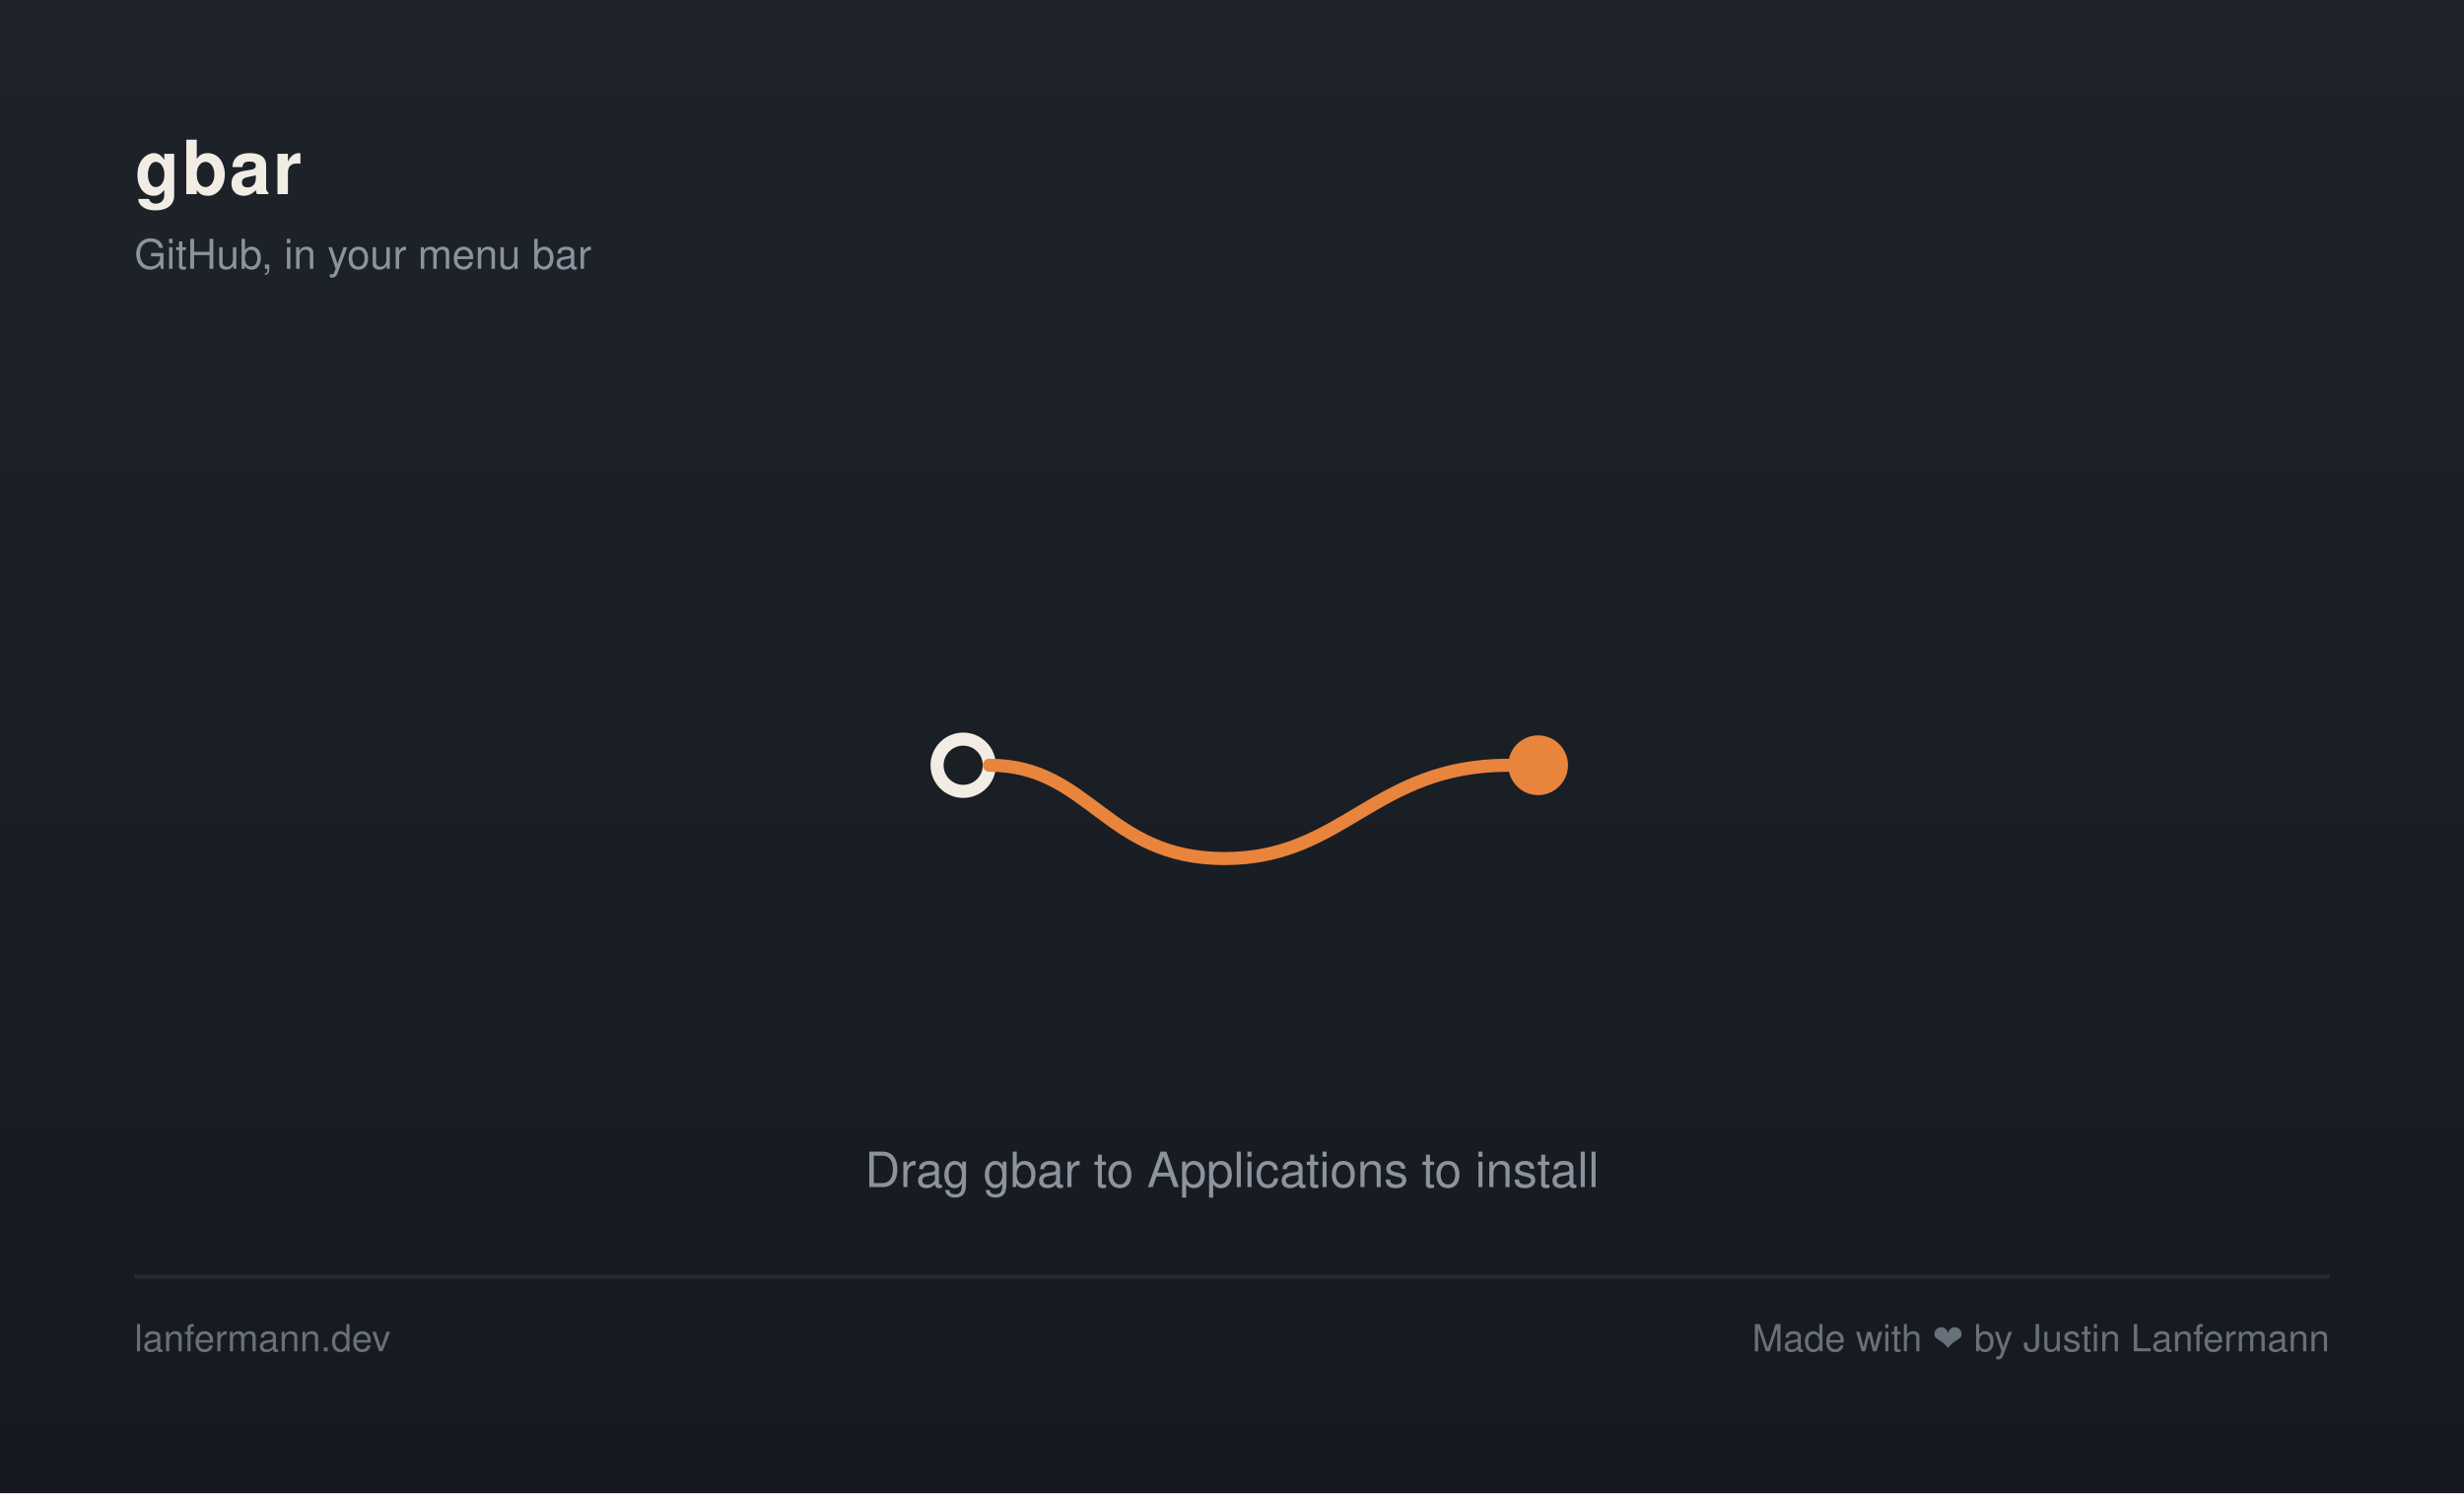
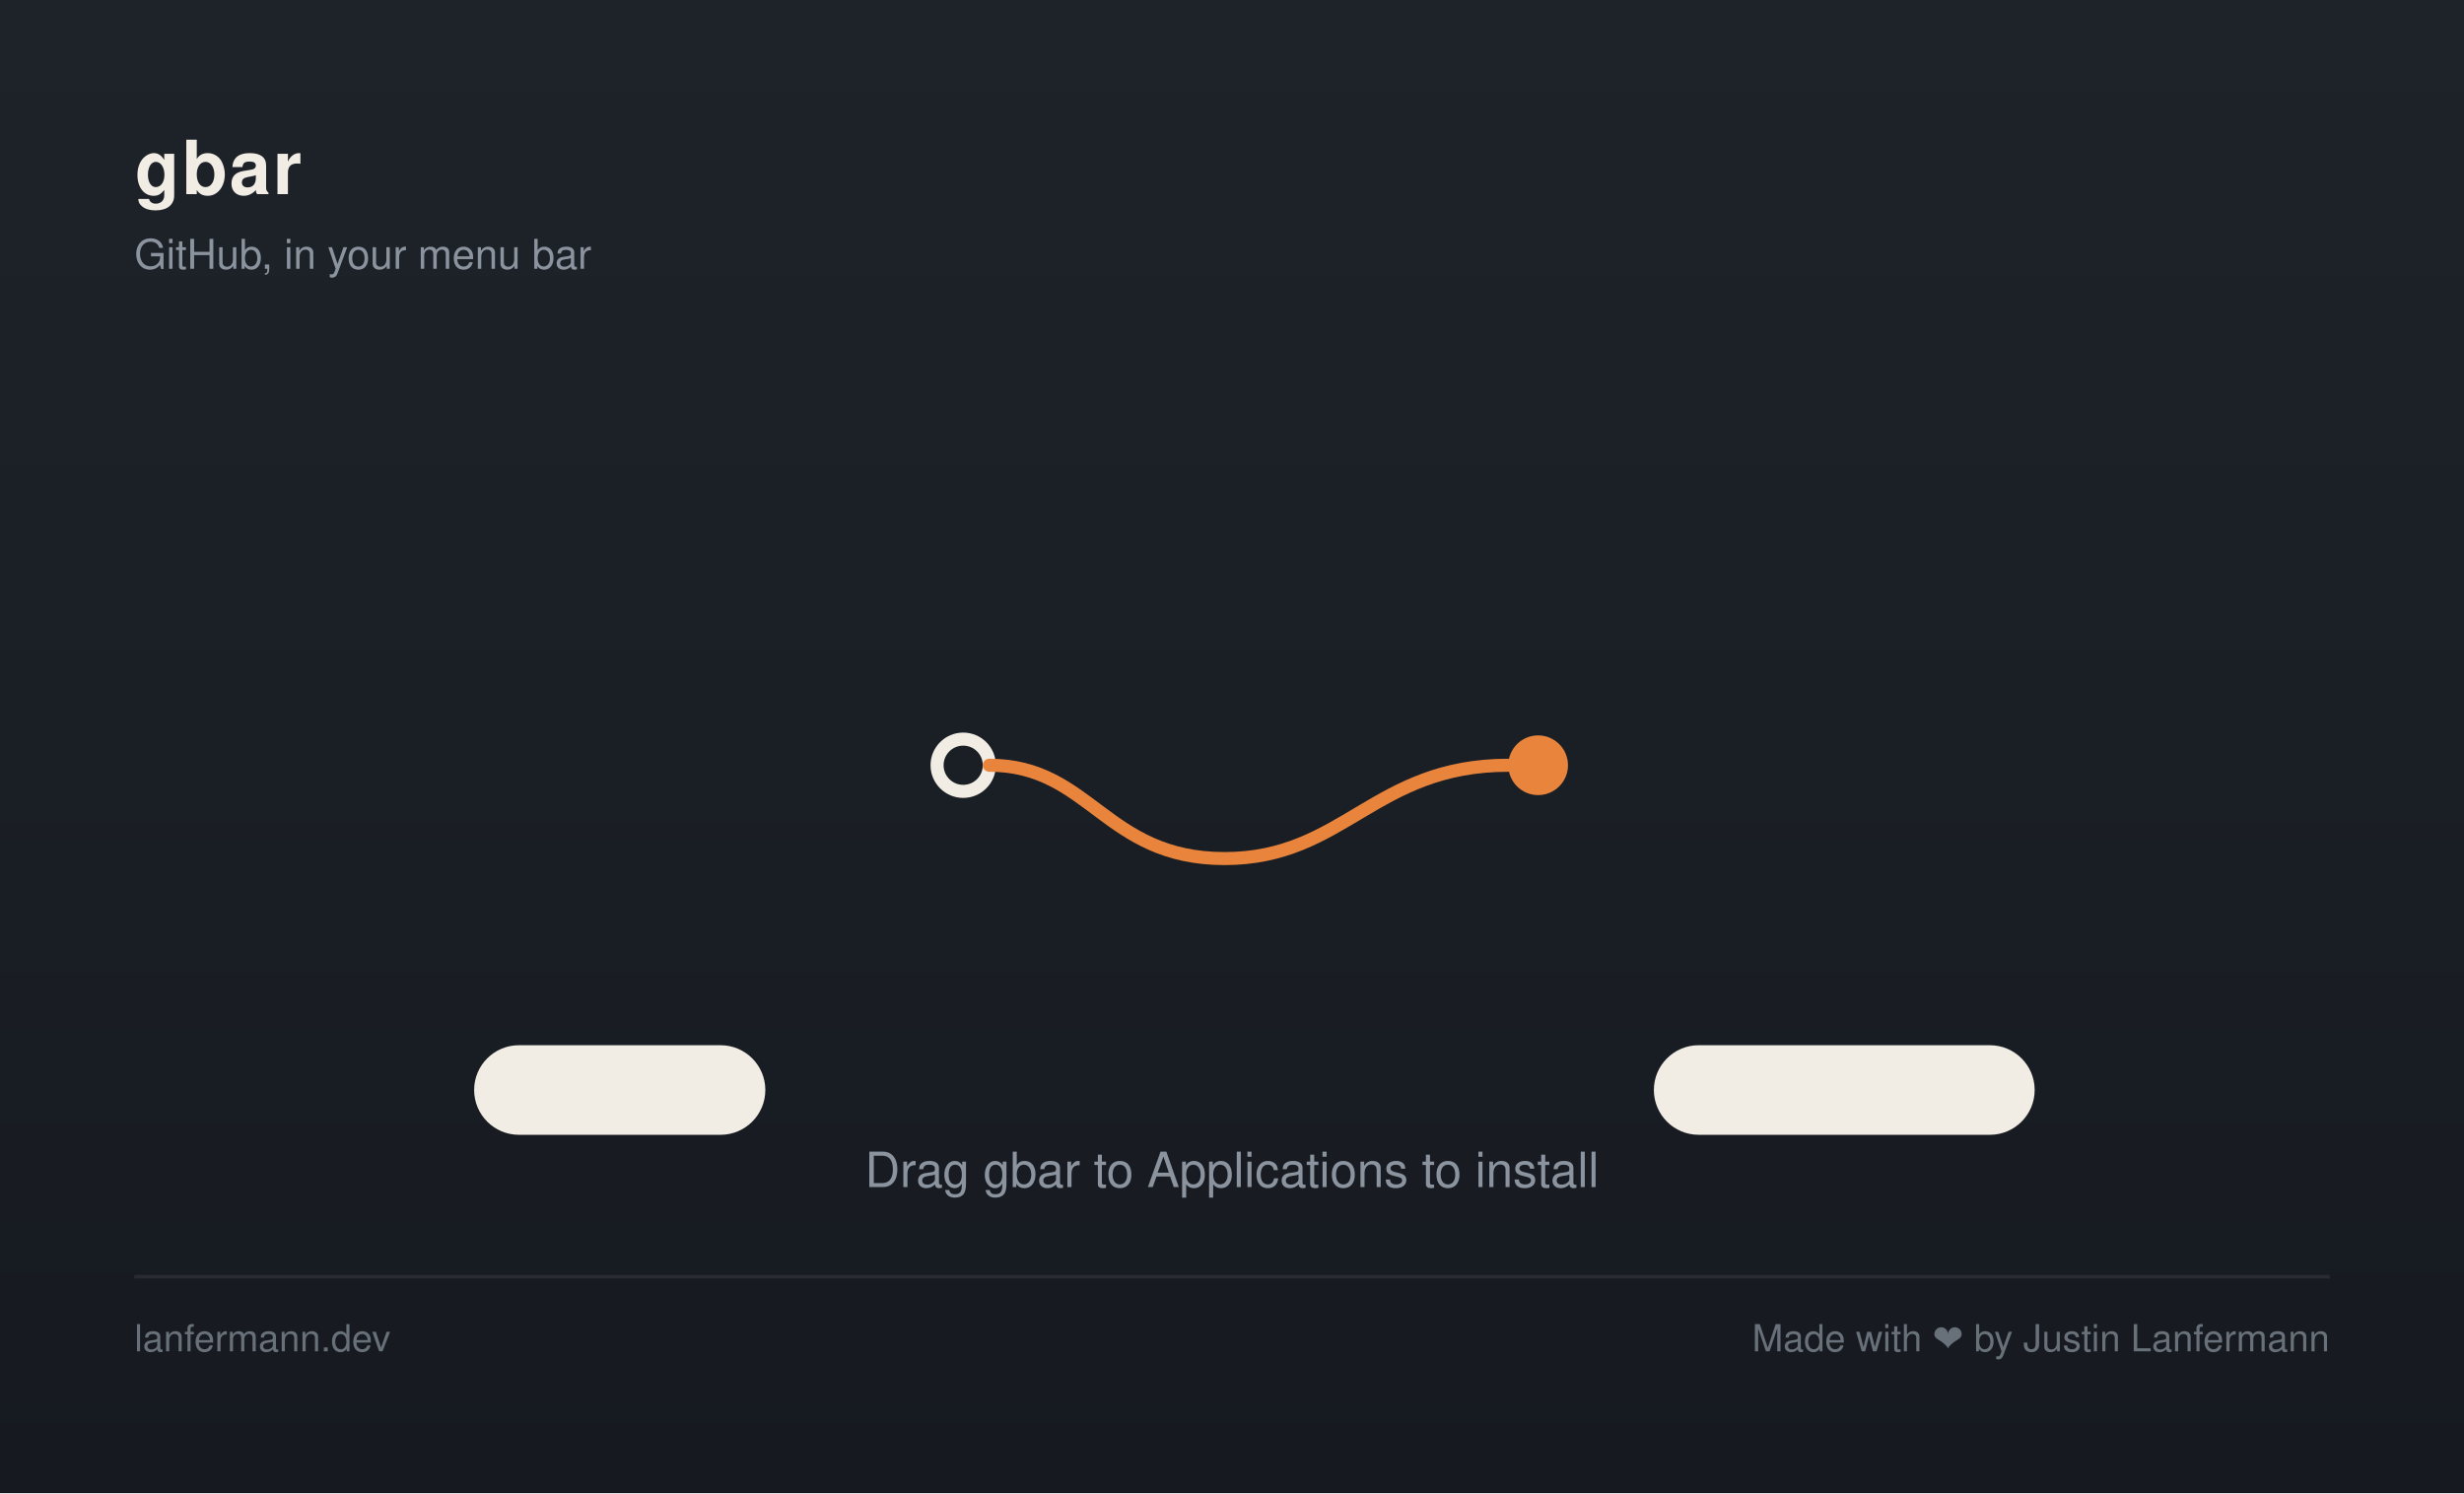
<svg xmlns="http://www.w3.org/2000/svg" width="660" height="400" viewBox="0 0 660 400">
  <defs>
    <linearGradient id="bg" x1="0" y1="0" x2="0" y2="1">
      <stop offset="0" stop-color="#1E232A" />
      <stop offset="1" stop-color="#161A20" />
    </linearGradient>
  </defs>
  <rect width="660" height="400" fill="url(#bg)" />
  <text x="36" y="52" font-family="-apple-system, 'SF Pro Text', 'Helvetica Neue', Helvetica, sans-serif" font-size="20" font-weight="600" letter-spacing="0.5" fill="#F2EDE4">gbar</text>
  <text x="36" y="72" font-family="-apple-system, 'SF Pro Text', 'Helvetica Neue', Helvetica, sans-serif" font-size="11" fill="#8B949E">GitHub, in your menu bar</text>
  <circle cx="258" cy="205" r="7" fill="none" stroke="#F2EDE4" stroke-width="3.5" />
  <path d="M 265 205 C 292 205, 296 230, 328 230 C 360 230, 368 205, 404 205" fill="none" stroke="#E8843C" stroke-width="3.5" stroke-linecap="round" />
  <circle cx="412" cy="205" r="8" fill="#E8843C" />
+   <rect x="127" y="280" width="78" height="24" rx="12" fill="#F2EDE4" />
+   <rect x="443" y="280" width="102" height="24" rx="12" fill="#F2EDE4" />
  <text x="330" y="318" text-anchor="middle" font-family="-apple-system, 'SF Pro Text', 'Helvetica Neue', Helvetica, sans-serif" font-size="13" fill="#8B949E">Drag gbar to Applications to install</text>
  <line x1="36" y1="342" x2="624" y2="342" stroke="#F2EDE4" stroke-opacity="0.08" />
  <text x="36" y="362" font-family="-apple-system, 'SF Pro Text', 'Helvetica Neue', Helvetica, sans-serif" font-size="10" fill="#8B949E" fill-opacity="0.7">lanfermann.dev</text>
  <text x="624" y="362" text-anchor="end" font-family="-apple-system, 'SF Pro Text', 'Helvetica Neue', Helvetica, sans-serif" font-size="10" fill="#8B949E" fill-opacity="0.7">Made with ❤️ by Justin Lanfermann</text>
</svg>
